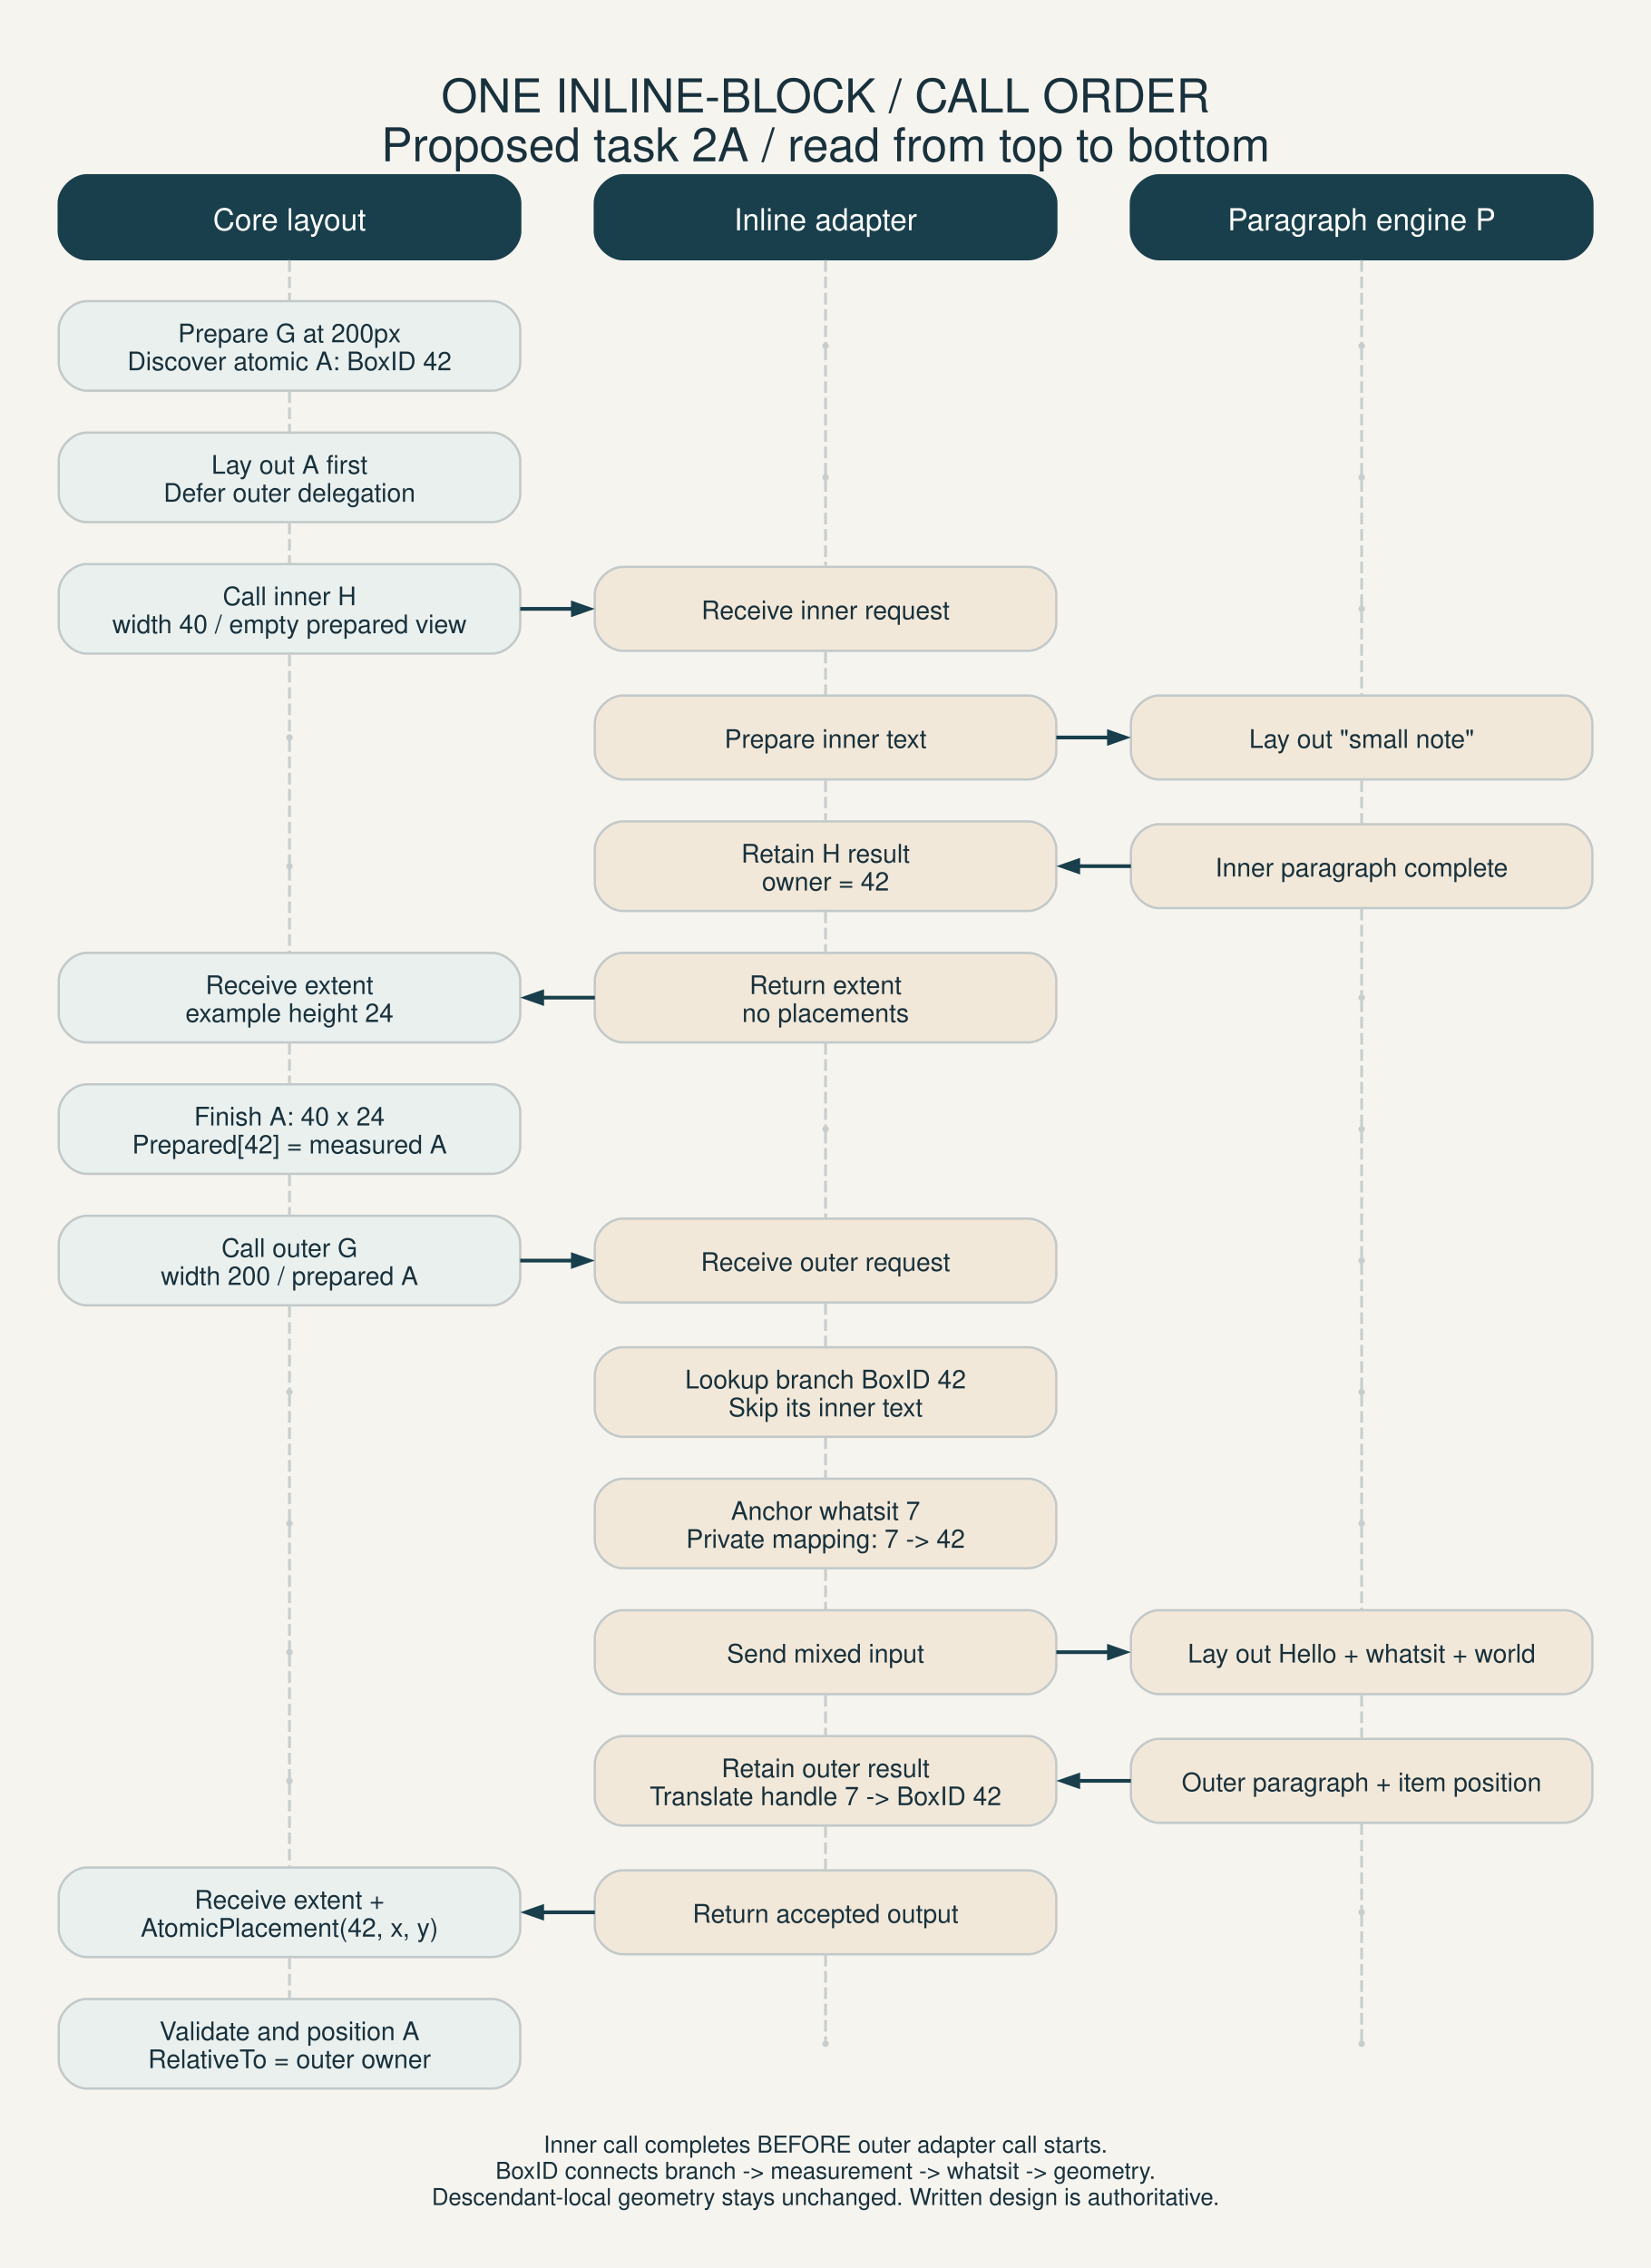
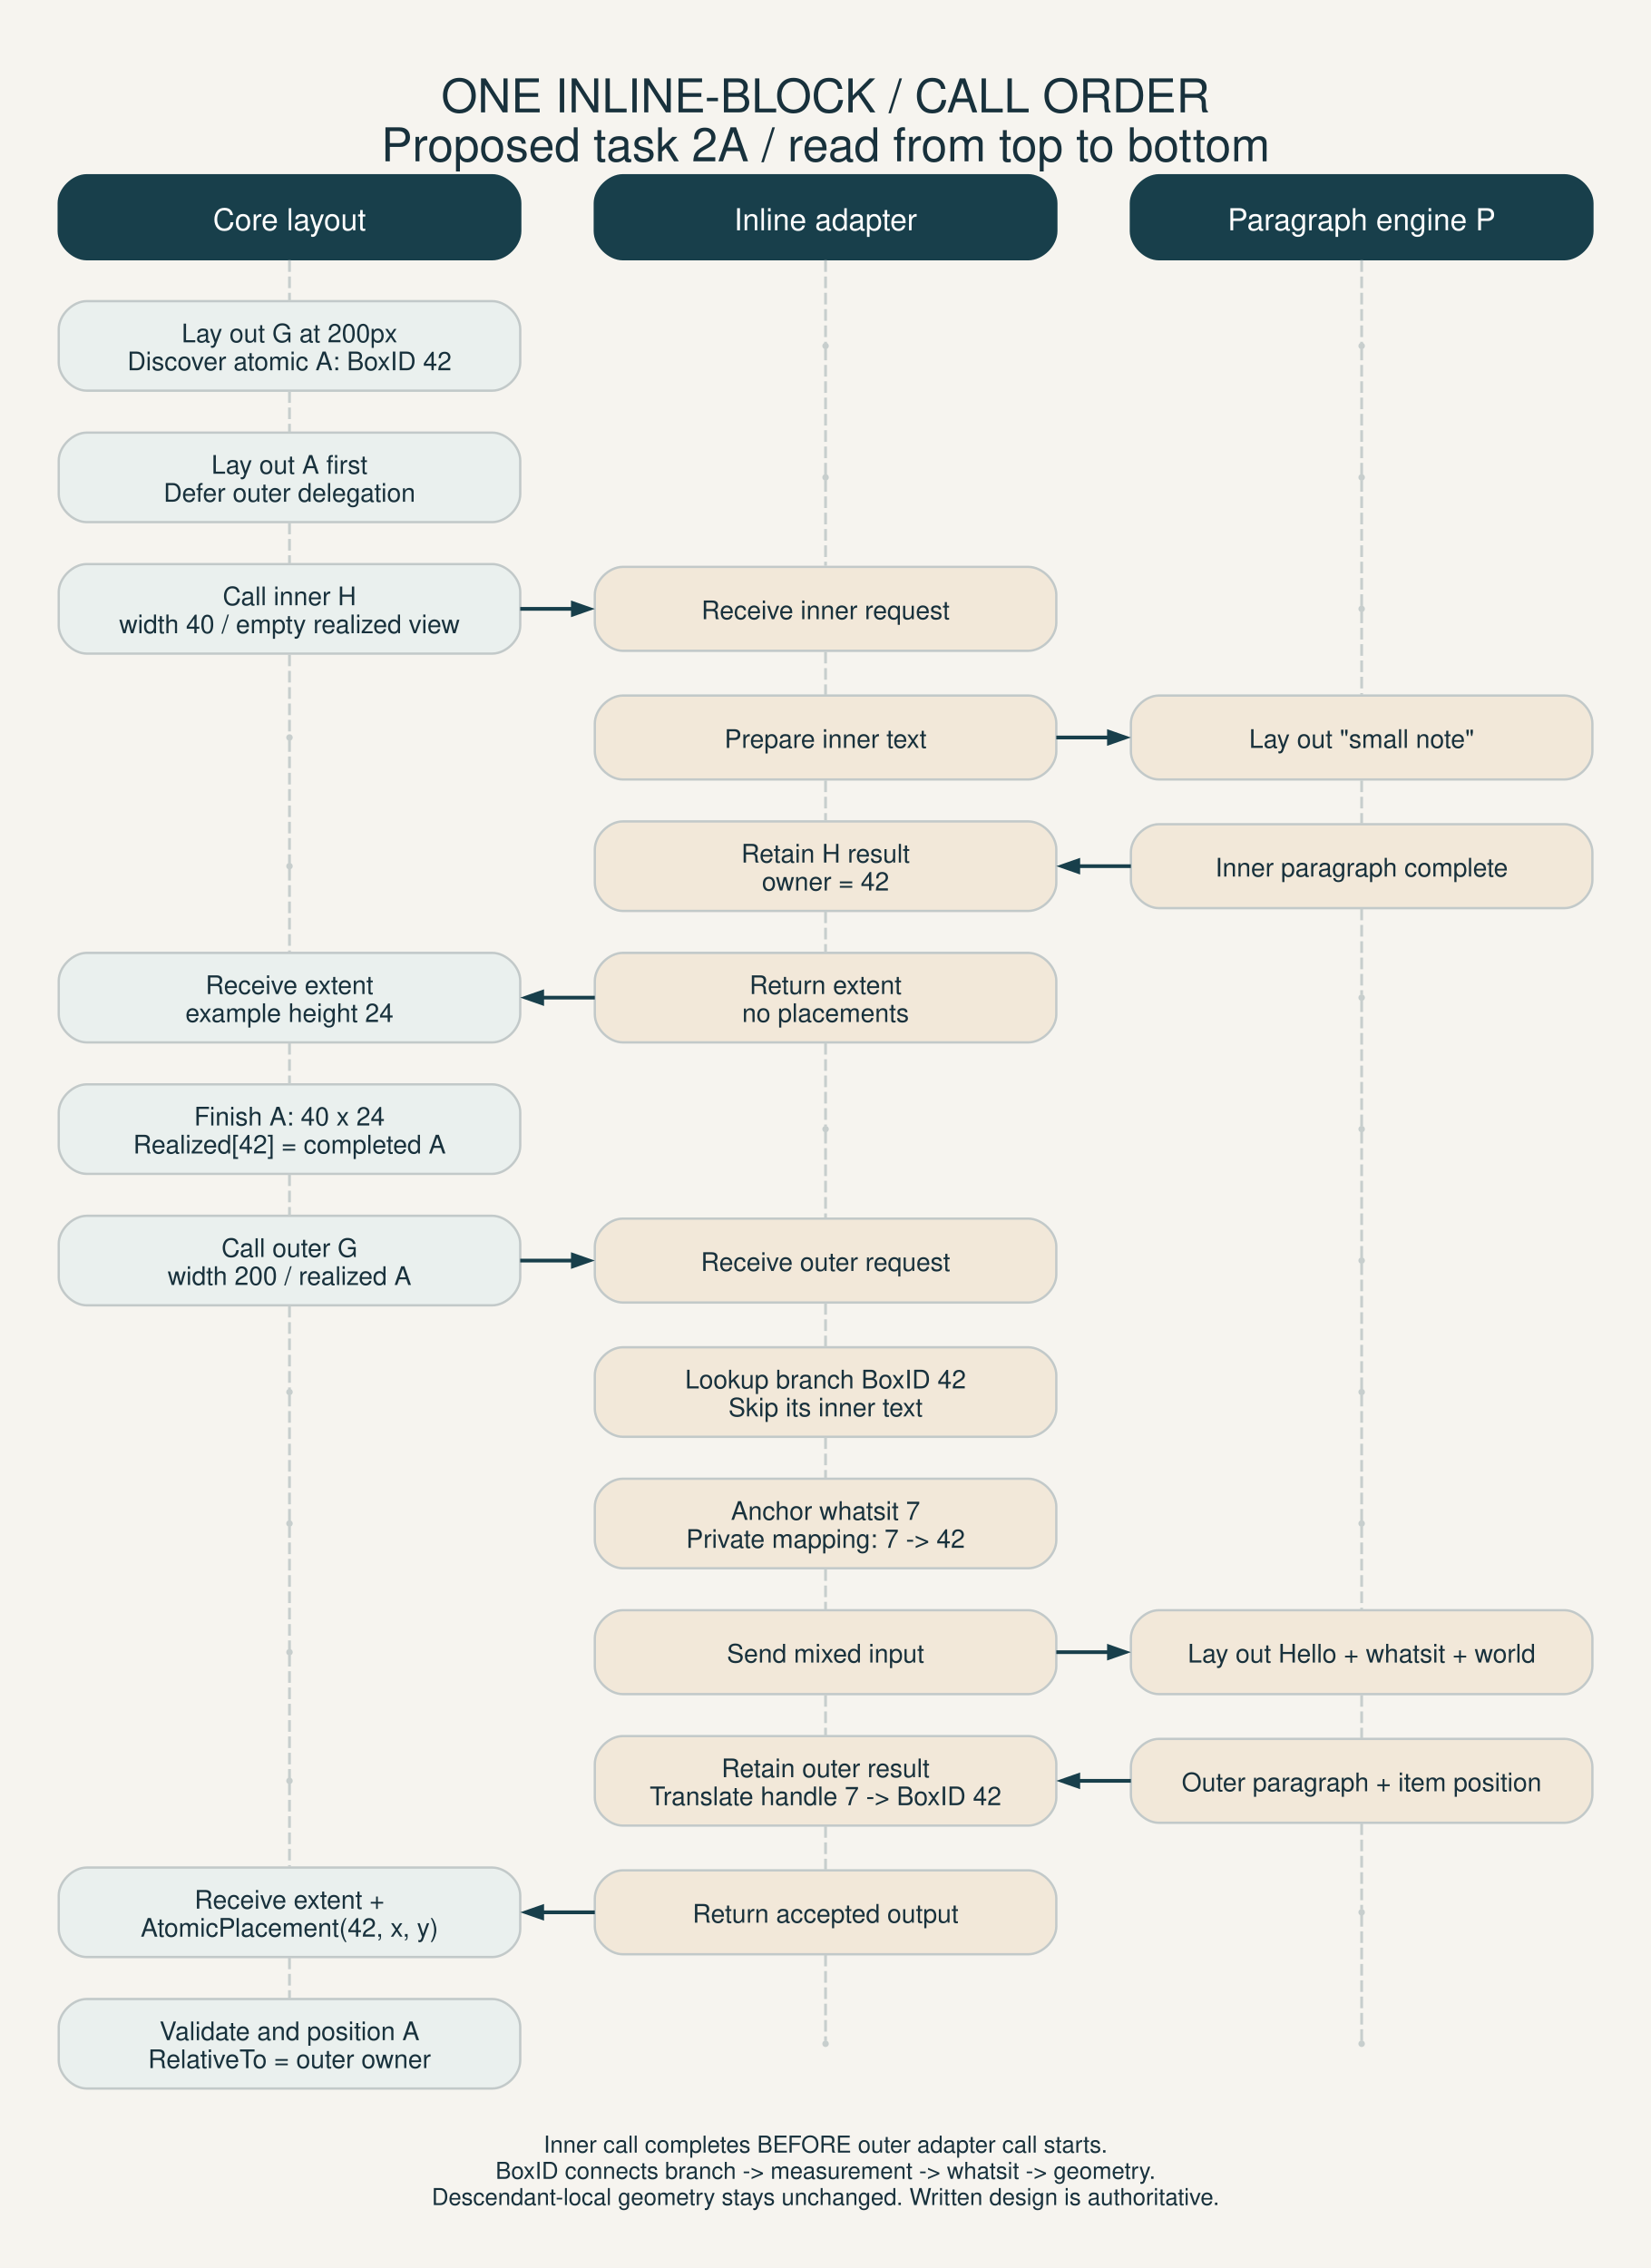
<svg xmlns="http://www.w3.org/2000/svg" width="708pt" height="973pt" viewBox="0.00 0.00 708.00 973.00">
  <g id="graph0" class="graph" transform="scale(1 1) rotate(0) translate(25.2 947.75)">
    <polygon fill="#f6f4ef" stroke="none" points="-25.2,25.2 -25.2,-947.75 683.2,-947.75 683.2,25.2 -25.2,25.2" />
    <text xml:space="preserve" text-anchor="middle" x="329" y="-899.55" font-family="Helvetica,sans-Serif" font-size="20.00" fill="#18313c">ONE INLINE-BLOCK / CALL ORDER</text>
    <text xml:space="preserve" text-anchor="middle" x="329" y="-878.55" font-family="Helvetica,sans-Serif" font-size="20.00" fill="#18313c">Proposed task 2A / read from top to bottom</text>
    <g id="node1" class="node">
      <path fill="#183f4b" stroke="#183f4b" d="M186,-872.55C186,-872.55 12,-872.55 12,-872.55 6,-872.55 0,-866.55 0,-860.55 0,-860.55 0,-848.55 0,-848.55 0,-842.55 6,-836.55 12,-836.55 12,-836.55 186,-836.55 186,-836.55 192,-836.55 198,-842.55 198,-848.55 198,-848.55 198,-860.55 198,-860.55 198,-866.55 192,-872.55 186,-872.55" />
      <text xml:space="preserve" text-anchor="middle" x="99" y="-848.95" font-family="Helvetica,sans-Serif" font-size="13.00" fill="white">Core layout</text>
    </g>
    <g id="node2" class="node">
      <path fill="#183f4b" stroke="#183f4b" d="M416,-872.55C416,-872.55 242,-872.55 242,-872.55 236,-872.55 230,-866.55 230,-860.55 230,-860.55 230,-848.55 230,-848.55 230,-842.55 236,-836.55 242,-836.55 242,-836.55 416,-836.55 416,-836.55 422,-836.55 428,-842.55 428,-848.55 428,-848.55 428,-860.55 428,-860.55 428,-866.55 422,-872.55 416,-872.55" />
      <text xml:space="preserve" text-anchor="middle" x="329" y="-848.95" font-family="Helvetica,sans-Serif" font-size="13.00" fill="white">Inline adapter</text>
    </g>
    <g id="node4" class="node">
      <path fill="#eaf0ee" stroke="#c2c9c9" d="M186,-818.55C186,-818.55 12,-818.55 12,-818.55 6,-818.55 0,-812.55 0,-806.55 0,-806.55 0,-792.15 0,-792.15 0,-786.15 6,-780.15 12,-780.15 12,-780.15 186,-780.15 186,-780.15 192,-780.15 198,-786.15 198,-792.15 198,-792.15 198,-806.55 198,-806.55 198,-812.55 192,-818.55 186,-818.55" />
-       <text xml:space="preserve" text-anchor="middle" x="99" y="-800.9" font-family="Helvetica,sans-Serif" font-size="11.00" fill="#18313c">Prepare G at 200px</text>
+       <text xml:space="preserve" text-anchor="middle" x="99" y="-800.9" font-family="Helvetica,sans-Serif" font-size="11.00" fill="#18313c">Lay out G at 200px</text>
      <text xml:space="preserve" text-anchor="middle" x="99" y="-788.9" font-family="Helvetica,sans-Serif" font-size="11.00" fill="#18313c">Discover atomic A: BoxID 42</text>
    </g>
    <g id="edge5" class="edge">
      <path fill="none" stroke="#c7cecd" stroke-width="1.2" stroke-dasharray="5,2" d="M99,-836.13C99,-830.55 99,-824.37 99,-818.72" />
    </g>
    <g id="node3" class="node">
      <path fill="#183f4b" stroke="#183f4b" d="M646,-872.55C646,-872.55 472,-872.55 472,-872.55 466,-872.55 460,-866.55 460,-860.55 460,-860.55 460,-848.55 460,-848.55 460,-842.55 466,-836.55 472,-836.55 472,-836.55 646,-836.55 646,-836.55 652,-836.55 658,-842.55 658,-848.55 658,-848.55 658,-860.55 658,-860.55 658,-866.55 652,-872.55 646,-872.55" />
      <text xml:space="preserve" text-anchor="middle" x="559" y="-848.95" font-family="Helvetica,sans-Serif" font-size="13.00" fill="white">Paragraph engine P</text>
    </g>
    <g id="node5" class="node">
      <ellipse fill="#c7cecd" stroke="#c7cecd" cx="329" cy="-799.35" rx="0.9" ry="0.9" />
    </g>
    <g id="edge6" class="edge">
      <path fill="none" stroke="#c7cecd" stroke-width="1.2" stroke-dasharray="5,2" d="M329,-836.13C329,-821.58 329,-802.86 329,-800.58" />
    </g>
    <g id="node6" class="node">
      <ellipse fill="#c7cecd" stroke="#c7cecd" cx="559" cy="-799.35" rx="0.9" ry="0.9" />
    </g>
    <g id="edge7" class="edge">
      <path fill="none" stroke="#c7cecd" stroke-width="1.2" stroke-dasharray="5,2" d="M559,-836.13C559,-821.58 559,-802.86 559,-800.58" />
    </g>
    <g id="node7" class="node">
      <path fill="#eaf0ee" stroke="#c2c9c9" d="M186,-762.15C186,-762.15 12,-762.15 12,-762.15 6,-762.15 0,-756.15 0,-750.15 0,-750.15 0,-735.75 0,-735.75 0,-729.75 6,-723.75 12,-723.75 12,-723.75 186,-723.75 186,-723.75 192,-723.75 198,-729.75 198,-735.75 198,-735.75 198,-750.15 198,-750.15 198,-756.15 192,-762.15 186,-762.15" />
      <text xml:space="preserve" text-anchor="middle" x="99" y="-744.5" font-family="Helvetica,sans-Serif" font-size="11.00" fill="#18313c">Lay out A first</text>
      <text xml:space="preserve" text-anchor="middle" x="99" y="-732.5" font-family="Helvetica,sans-Serif" font-size="11.00" fill="#18313c">Defer outer delegation</text>
    </g>
    <g id="edge10" class="edge">
      <path fill="none" stroke="#c7cecd" stroke-width="1.2" stroke-dasharray="5,2" d="M99,-779.93C99,-774.26 99,-768.02 99,-762.35" />
    </g>
    <g id="node8" class="node">
      <ellipse fill="#c7cecd" stroke="#c7cecd" cx="329" cy="-742.95" rx="0.9" ry="0.9" />
    </g>
    <g id="edge11" class="edge">
      <path fill="none" stroke="#c7cecd" stroke-width="1.2" stroke-dasharray="5,2" d="M329,-798.19C329,-795.1 329,-747.09 329,-744.1" />
    </g>
    <g id="node9" class="node">
      <ellipse fill="#c7cecd" stroke="#c7cecd" cx="559" cy="-742.95" rx="0.9" ry="0.9" />
    </g>
    <g id="edge12" class="edge">
      <path fill="none" stroke="#c7cecd" stroke-width="1.2" stroke-dasharray="5,2" d="M559,-798.19C559,-795.1 559,-747.09 559,-744.1" />
    </g>
    <g id="node10" class="node">
      <path fill="#eaf0ee" stroke="#c2c9c9" d="M186,-705.75C186,-705.75 12,-705.75 12,-705.75 6,-705.75 0,-699.75 0,-693.75 0,-693.75 0,-679.35 0,-679.35 0,-673.35 6,-667.35 12,-667.35 12,-667.35 186,-667.35 186,-667.35 192,-667.35 198,-673.35 198,-679.35 198,-679.35 198,-693.75 198,-693.75 198,-699.75 192,-705.75 186,-705.75" />
      <text xml:space="preserve" text-anchor="middle" x="99" y="-688.1" font-family="Helvetica,sans-Serif" font-size="11.00" fill="#18313c">Call inner H</text>
-       <text xml:space="preserve" text-anchor="middle" x="99" y="-676.1" font-family="Helvetica,sans-Serif" font-size="11.00" fill="#18313c">width 40 / empty prepared view</text>
+       <text xml:space="preserve" text-anchor="middle" x="99" y="-676.1" font-family="Helvetica,sans-Serif" font-size="11.00" fill="#18313c">width 40 / empty realized view</text>
    </g>
    <g id="edge15" class="edge">
      <path fill="none" stroke="#c7cecd" stroke-width="1.2" stroke-dasharray="5,2" d="M99,-723.53C99,-717.86 99,-711.62 99,-705.95" />
    </g>
    <g id="node11" class="node">
      <path fill="#f2e8d9" stroke="#c2c9c9" d="M416,-704.55C416,-704.55 242,-704.55 242,-704.55 236,-704.55 230,-698.55 230,-692.55 230,-692.55 230,-680.55 230,-680.55 230,-674.55 236,-668.55 242,-668.55 242,-668.55 416,-668.55 416,-668.55 422,-668.55 428,-674.55 428,-680.55 428,-680.55 428,-692.55 428,-692.55 428,-698.55 422,-704.55 416,-704.55" />
      <text xml:space="preserve" text-anchor="middle" x="329" y="-682.1" font-family="Helvetica,sans-Serif" font-size="11.00" fill="#18313c">Receive inner request</text>
    </g>
    <g id="edge16" class="edge">
      <path fill="none" stroke="#c7cecd" stroke-width="1.2" stroke-dasharray="5,2" d="M329,-741.79C329,-739.85 329,-720.13 329,-705.02" />
    </g>
    <g id="node12" class="node">
      <ellipse fill="#c7cecd" stroke="#c7cecd" cx="559" cy="-686.55" rx="0.9" ry="0.9" />
    </g>
    <g id="edge17" class="edge">
      <path fill="none" stroke="#c7cecd" stroke-width="1.2" stroke-dasharray="5,2" d="M559,-741.79C559,-738.7 559,-690.69 559,-687.7" />
    </g>
    <g id="edge73" class="edge">
      <path fill="none" stroke="#183f4b" stroke-width="1.6" d="M198,-686.55C198,-686.55 212.11,-686.55 221.59,-686.55" />
      <polygon fill="#183f4b" stroke="#183f4b" stroke-width="1.6" points="220.58,-689 227.58,-686.55 220.58,-684.1 220.58,-689" />
    </g>
    <g id="node13" class="node">
      <ellipse fill="#c7cecd" stroke="#c7cecd" cx="99" cy="-631.35" rx="0.9" ry="0.9" />
    </g>
    <g id="edge20" class="edge">
      <path fill="none" stroke="#c7cecd" stroke-width="1.2" stroke-dasharray="5,2" d="M99,-666.94C99,-652.56 99,-634.74 99,-632.57" />
    </g>
    <g id="node14" class="node">
      <path fill="#f2e8d9" stroke="#c2c9c9" d="M416,-649.35C416,-649.35 242,-649.35 242,-649.35 236,-649.35 230,-643.35 230,-637.35 230,-637.35 230,-625.35 230,-625.35 230,-619.35 236,-613.35 242,-613.35 242,-613.35 416,-613.35 416,-613.35 422,-613.35 428,-619.35 428,-625.35 428,-625.35 428,-637.35 428,-637.35 428,-643.35 422,-649.35 416,-649.35" />
      <text xml:space="preserve" text-anchor="middle" x="329" y="-626.9" font-family="Helvetica,sans-Serif" font-size="11.00" fill="#18313c">Prepare inner text</text>
    </g>
    <g id="edge21" class="edge">
      <path fill="none" stroke="#c7cecd" stroke-width="1.2" stroke-dasharray="5,2" d="M329,-668.13C329,-662.19 329,-655.56 329,-649.63" />
    </g>
    <g id="node15" class="node">
      <path fill="#f2e8d9" stroke="#c2c9c9" d="M646,-649.35C646,-649.35 472,-649.35 472,-649.35 466,-649.35 460,-643.35 460,-637.35 460,-637.35 460,-625.35 460,-625.35 460,-619.35 466,-613.35 472,-613.35 472,-613.35 646,-613.35 646,-613.35 652,-613.35 658,-619.35 658,-625.35 658,-625.35 658,-637.35 658,-637.35 658,-643.35 652,-649.35 646,-649.35" />
      <text xml:space="preserve" text-anchor="middle" x="559" y="-626.9" font-family="Helvetica,sans-Serif" font-size="11.00" fill="#18313c">Lay out "small note"</text>
    </g>
    <g id="edge22" class="edge">
      <path fill="none" stroke="#c7cecd" stroke-width="1.2" stroke-dasharray="5,2" d="M559,-685.4C559,-683.51 559,-664.46 559,-649.72" />
    </g>
    <g id="node16" class="node">
      <ellipse fill="#c7cecd" stroke="#c7cecd" cx="99" cy="-576.15" rx="0.9" ry="0.9" />
    </g>
    <g id="edge25" class="edge">
      <path fill="none" stroke="#c7cecd" stroke-width="1.2" stroke-dasharray="5,2" d="M99,-630.2C99,-627.17 99,-580.22 99,-577.29" />
    </g>
    <g id="edge74" class="edge">
      <path fill="none" stroke="#183f4b" stroke-width="1.6" d="M428,-631.35C428,-631.35 442.11,-631.35 451.59,-631.35" />
      <polygon fill="#183f4b" stroke="#183f4b" stroke-width="1.6" points="450.58,-633.8 457.58,-631.35 450.58,-628.9 450.58,-633.8" />
    </g>
    <g id="node17" class="node">
      <path fill="#f2e8d9" stroke="#c2c9c9" d="M416,-595.35C416,-595.35 242,-595.35 242,-595.35 236,-595.35 230,-589.35 230,-583.35 230,-583.35 230,-568.95 230,-568.95 230,-562.95 236,-556.95 242,-556.95 242,-556.95 416,-556.95 416,-556.95 422,-556.95 428,-562.95 428,-568.95 428,-568.95 428,-583.35 428,-583.35 428,-589.35 422,-595.35 416,-595.35" />
      <text xml:space="preserve" text-anchor="middle" x="329" y="-577.7" font-family="Helvetica,sans-Serif" font-size="11.00" fill="#18313c">Retain H result</text>
      <text xml:space="preserve" text-anchor="middle" x="329" y="-565.7" font-family="Helvetica,sans-Serif" font-size="11.00" fill="#18313c">owner = 42</text>
    </g>
    <g id="edge26" class="edge">
      <path fill="none" stroke="#c7cecd" stroke-width="1.2" stroke-dasharray="5,2" d="M329,-612.93C329,-607.35 329,-601.17 329,-595.52" />
    </g>
    <g id="node18" class="node">
      <path fill="#f2e8d9" stroke="#c2c9c9" d="M646,-594.15C646,-594.15 472,-594.15 472,-594.15 466,-594.15 460,-588.15 460,-582.15 460,-582.15 460,-570.15 460,-570.15 460,-564.15 466,-558.15 472,-558.15 472,-558.15 646,-558.15 646,-558.15 652,-558.15 658,-564.15 658,-570.15 658,-570.15 658,-582.15 658,-582.15 658,-588.15 652,-594.15 646,-594.15" />
      <text xml:space="preserve" text-anchor="middle" x="559" y="-571.7" font-family="Helvetica,sans-Serif" font-size="11.00" fill="#18313c">Inner paragraph complete</text>
    </g>
    <g id="edge27" class="edge">
      <path fill="none" stroke="#c7cecd" stroke-width="1.2" stroke-dasharray="5,2" d="M559,-612.93C559,-606.99 559,-600.36 559,-594.43" />
    </g>
    <g id="node19" class="node">
      <path fill="#eaf0ee" stroke="#c2c9c9" d="M186,-538.95C186,-538.95 12,-538.95 12,-538.95 6,-538.95 0,-532.95 0,-526.95 0,-526.95 0,-512.55 0,-512.55 0,-506.55 6,-500.55 12,-500.55 12,-500.55 186,-500.55 186,-500.55 192,-500.55 198,-506.55 198,-512.55 198,-512.55 198,-526.95 198,-526.95 198,-532.95 192,-538.95 186,-538.95" />
      <text xml:space="preserve" text-anchor="middle" x="99" y="-521.3" font-family="Helvetica,sans-Serif" font-size="11.00" fill="#18313c">Receive extent</text>
      <text xml:space="preserve" text-anchor="middle" x="99" y="-509.3" font-family="Helvetica,sans-Serif" font-size="11.00" fill="#18313c">example height 24</text>
    </g>
    <g id="edge30" class="edge">
      <path fill="none" stroke="#c7cecd" stroke-width="1.2" stroke-dasharray="5,2" d="M99,-574.99C99,-573.1 99,-554.33 99,-539.4" />
    </g>
    <g id="node20" class="node">
      <path fill="#f2e8d9" stroke="#c2c9c9" d="M416,-538.95C416,-538.95 242,-538.95 242,-538.95 236,-538.95 230,-532.95 230,-526.95 230,-526.95 230,-512.55 230,-512.55 230,-506.55 236,-500.55 242,-500.55 242,-500.55 416,-500.55 416,-500.55 422,-500.55 428,-506.55 428,-512.55 428,-512.55 428,-526.95 428,-526.95 428,-532.95 422,-538.95 416,-538.95" />
      <text xml:space="preserve" text-anchor="middle" x="329" y="-521.3" font-family="Helvetica,sans-Serif" font-size="11.00" fill="#18313c">Return extent</text>
      <text xml:space="preserve" text-anchor="middle" x="329" y="-509.3" font-family="Helvetica,sans-Serif" font-size="11.00" fill="#18313c">no placements</text>
    </g>
    <g id="edge31" class="edge">
      <path fill="none" stroke="#c7cecd" stroke-width="1.2" stroke-dasharray="5,2" d="M329,-556.73C329,-551.06 329,-544.82 329,-539.15" />
    </g>
    <g id="edge75" class="edge">
      <path fill="none" stroke="#183f4b" stroke-width="1.6" d="M460,-576.15C460,-576.15 445.89,-576.15 436.41,-576.15" />
      <polygon fill="#183f4b" stroke="#183f4b" stroke-width="1.6" points="437.42,-573.7 430.42,-576.15 437.42,-578.6 437.42,-573.7" />
    </g>
    <g id="node21" class="node">
      <ellipse fill="#c7cecd" stroke="#c7cecd" cx="559" cy="-519.75" rx="0.9" ry="0.9" />
    </g>
    <g id="edge32" class="edge">
      <path fill="none" stroke="#c7cecd" stroke-width="1.2" stroke-dasharray="5,2" d="M559,-557.94C559,-543 559,-523.39 559,-520.99" />
    </g>
    <g id="node22" class="node">
      <path fill="#eaf0ee" stroke="#c2c9c9" d="M186,-482.55C186,-482.55 12,-482.55 12,-482.55 6,-482.55 0,-476.55 0,-470.55 0,-470.55 0,-456.15 0,-456.15 0,-450.15 6,-444.15 12,-444.15 12,-444.15 186,-444.15 186,-444.15 192,-444.15 198,-450.15 198,-456.15 198,-456.15 198,-470.55 198,-470.55 198,-476.55 192,-482.55 186,-482.55" />
      <text xml:space="preserve" text-anchor="middle" x="99" y="-464.9" font-family="Helvetica,sans-Serif" font-size="11.00" fill="#18313c">Finish A: 40 x 24</text>
-       <text xml:space="preserve" text-anchor="middle" x="99" y="-452.9" font-family="Helvetica,sans-Serif" font-size="11.00" fill="#18313c">Prepared[42] = measured A</text>
+       <text xml:space="preserve" text-anchor="middle" x="99" y="-452.9" font-family="Helvetica,sans-Serif" font-size="11.00" fill="#18313c">Realized[42] = completed A</text>
    </g>
    <g id="edge35" class="edge">
      <path fill="none" stroke="#c7cecd" stroke-width="1.2" stroke-dasharray="5,2" d="M99,-500.33C99,-494.66 99,-488.42 99,-482.75" />
    </g>
    <g id="edge76" class="edge">
      <path fill="none" stroke="#183f4b" stroke-width="1.6" d="M230,-519.75C230,-519.75 215.89,-519.75 206.41,-519.75" />
      <polygon fill="#183f4b" stroke="#183f4b" stroke-width="1.6" points="207.42,-517.3 200.42,-519.75 207.42,-522.2 207.42,-517.3" />
    </g>
    <g id="node23" class="node">
      <ellipse fill="#c7cecd" stroke="#c7cecd" cx="329" cy="-463.35" rx="0.9" ry="0.9" />
    </g>
    <g id="edge36" class="edge">
      <path fill="none" stroke="#c7cecd" stroke-width="1.2" stroke-dasharray="5,2" d="M329,-500.33C329,-485.54 329,-466.86 329,-464.58" />
    </g>
    <g id="node24" class="node">
      <ellipse fill="#c7cecd" stroke="#c7cecd" cx="559" cy="-463.35" rx="0.9" ry="0.9" />
    </g>
    <g id="edge37" class="edge">
      <path fill="none" stroke="#c7cecd" stroke-width="1.2" stroke-dasharray="5,2" d="M559,-518.59C559,-515.5 559,-467.49 559,-464.5" />
    </g>
    <g id="node25" class="node">
      <path fill="#eaf0ee" stroke="#c2c9c9" d="M186,-426.15C186,-426.15 12,-426.15 12,-426.15 6,-426.15 0,-420.15 0,-414.15 0,-414.15 0,-399.75 0,-399.75 0,-393.75 6,-387.75 12,-387.75 12,-387.75 186,-387.75 186,-387.75 192,-387.75 198,-393.75 198,-399.75 198,-399.75 198,-414.15 198,-414.15 198,-420.15 192,-426.15 186,-426.15" />
      <text xml:space="preserve" text-anchor="middle" x="99" y="-408.5" font-family="Helvetica,sans-Serif" font-size="11.00" fill="#18313c">Call outer G</text>
-       <text xml:space="preserve" text-anchor="middle" x="99" y="-396.5" font-family="Helvetica,sans-Serif" font-size="11.00" fill="#18313c">width 200 / prepared A</text>
+       <text xml:space="preserve" text-anchor="middle" x="99" y="-396.5" font-family="Helvetica,sans-Serif" font-size="11.00" fill="#18313c">width 200 / realized A</text>
    </g>
    <g id="edge40" class="edge">
      <path fill="none" stroke="#c7cecd" stroke-width="1.2" stroke-dasharray="5,2" d="M99,-443.93C99,-438.26 99,-432.02 99,-426.35" />
    </g>
    <g id="node26" class="node">
      <path fill="#f2e8d9" stroke="#c2c9c9" d="M416,-424.95C416,-424.95 242,-424.95 242,-424.95 236,-424.95 230,-418.95 230,-412.95 230,-412.95 230,-400.95 230,-400.95 230,-394.95 236,-388.95 242,-388.95 242,-388.95 416,-388.95 416,-388.95 422,-388.95 428,-394.95 428,-400.95 428,-400.95 428,-412.95 428,-412.95 428,-418.95 422,-424.95 416,-424.95" />
      <text xml:space="preserve" text-anchor="middle" x="329" y="-402.5" font-family="Helvetica,sans-Serif" font-size="11.00" fill="#18313c">Receive outer request</text>
    </g>
    <g id="edge41" class="edge">
      <path fill="none" stroke="#c7cecd" stroke-width="1.2" stroke-dasharray="5,2" d="M329,-462.19C329,-460.25 329,-440.53 329,-425.42" />
    </g>
    <g id="node27" class="node">
      <ellipse fill="#c7cecd" stroke="#c7cecd" cx="559" cy="-406.95" rx="0.9" ry="0.9" />
    </g>
    <g id="edge42" class="edge">
      <path fill="none" stroke="#c7cecd" stroke-width="1.2" stroke-dasharray="5,2" d="M559,-462.19C559,-459.1 559,-411.09 559,-408.1" />
    </g>
    <g id="edge77" class="edge">
      <path fill="none" stroke="#183f4b" stroke-width="1.6" d="M198,-406.95C198,-406.95 212.11,-406.95 221.59,-406.95" />
      <polygon fill="#183f4b" stroke="#183f4b" stroke-width="1.6" points="220.58,-409.4 227.58,-406.95 220.58,-404.5 220.58,-409.4" />
    </g>
    <g id="node28" class="node">
      <ellipse fill="#c7cecd" stroke="#c7cecd" cx="99" cy="-350.55" rx="0.9" ry="0.9" />
    </g>
    <g id="edge45" class="edge">
      <path fill="none" stroke="#c7cecd" stroke-width="1.2" stroke-dasharray="5,2" d="M99,-387.53C99,-372.74 99,-354.06 99,-351.78" />
    </g>
    <g id="node29" class="node">
      <path fill="#f2e8d9" stroke="#c2c9c9" d="M416,-369.75C416,-369.75 242,-369.75 242,-369.75 236,-369.75 230,-363.75 230,-357.75 230,-357.75 230,-343.35 230,-343.35 230,-337.35 236,-331.35 242,-331.35 242,-331.35 416,-331.35 416,-331.35 422,-331.35 428,-337.35 428,-343.35 428,-343.35 428,-357.75 428,-357.75 428,-363.75 422,-369.75 416,-369.75" />
      <text xml:space="preserve" text-anchor="middle" x="329" y="-352.1" font-family="Helvetica,sans-Serif" font-size="11.00" fill="#18313c">Lookup branch BoxID 42</text>
      <text xml:space="preserve" text-anchor="middle" x="329" y="-340.1" font-family="Helvetica,sans-Serif" font-size="11.00" fill="#18313c">Skip its inner text</text>
    </g>
    <g id="edge46" class="edge">
      <path fill="none" stroke="#c7cecd" stroke-width="1.2" stroke-dasharray="5,2" d="M329,-388.74C329,-382.76 329,-376.04 329,-369.97" />
    </g>
    <g id="node30" class="node">
      <ellipse fill="#c7cecd" stroke="#c7cecd" cx="559" cy="-350.55" rx="0.9" ry="0.9" />
    </g>
    <g id="edge47" class="edge">
      <path fill="none" stroke="#c7cecd" stroke-width="1.2" stroke-dasharray="5,2" d="M559,-405.79C559,-402.7 559,-354.69 559,-351.7" />
    </g>
    <g id="node31" class="node">
      <ellipse fill="#c7cecd" stroke="#c7cecd" cx="99" cy="-294.15" rx="0.9" ry="0.9" />
    </g>
    <g id="edge50" class="edge">
      <path fill="none" stroke="#c7cecd" stroke-width="1.2" stroke-dasharray="5,2" d="M99,-349.39C99,-346.3 99,-298.29 99,-295.3" />
    </g>
    <g id="node32" class="node">
      <path fill="#f2e8d9" stroke="#c2c9c9" d="M416,-313.35C416,-313.35 242,-313.35 242,-313.35 236,-313.35 230,-307.35 230,-301.35 230,-301.35 230,-286.95 230,-286.95 230,-280.95 236,-274.95 242,-274.95 242,-274.95 416,-274.95 416,-274.95 422,-274.95 428,-280.95 428,-286.95 428,-286.95 428,-301.35 428,-301.35 428,-307.35 422,-313.35 416,-313.35" />
      <text xml:space="preserve" text-anchor="middle" x="329" y="-295.7" font-family="Helvetica,sans-Serif" font-size="11.00" fill="#18313c">Anchor whatsit 7</text>
      <text xml:space="preserve" text-anchor="middle" x="329" y="-283.7" font-family="Helvetica,sans-Serif" font-size="11.00" fill="#18313c">Private mapping: 7 -&gt; 42</text>
    </g>
    <g id="edge51" class="edge">
      <path fill="none" stroke="#c7cecd" stroke-width="1.2" stroke-dasharray="5,2" d="M329,-331.13C329,-325.46 329,-319.22 329,-313.55" />
    </g>
    <g id="node33" class="node">
      <ellipse fill="#c7cecd" stroke="#c7cecd" cx="559" cy="-294.15" rx="0.9" ry="0.9" />
    </g>
    <g id="edge52" class="edge">
      <path fill="none" stroke="#c7cecd" stroke-width="1.2" stroke-dasharray="5,2" d="M559,-349.39C559,-346.3 559,-298.29 559,-295.3" />
    </g>
    <g id="node34" class="node">
      <ellipse fill="#c7cecd" stroke="#c7cecd" cx="99" cy="-238.95" rx="0.9" ry="0.9" />
    </g>
    <g id="edge55" class="edge">
      <path fill="none" stroke="#c7cecd" stroke-width="1.2" stroke-dasharray="5,2" d="M99,-293C99,-289.97 99,-243.02 99,-240.09" />
    </g>
    <g id="node35" class="node">
      <path fill="#f2e8d9" stroke="#c2c9c9" d="M416,-256.95C416,-256.95 242,-256.95 242,-256.95 236,-256.95 230,-250.95 230,-244.95 230,-244.95 230,-232.95 230,-232.95 230,-226.95 236,-220.95 242,-220.95 242,-220.95 416,-220.95 416,-220.95 422,-220.95 428,-226.95 428,-232.95 428,-232.95 428,-244.95 428,-244.95 428,-250.95 422,-256.95 416,-256.95" />
      <text xml:space="preserve" text-anchor="middle" x="329" y="-234.5" font-family="Helvetica,sans-Serif" font-size="11.00" fill="#18313c">Send mixed input</text>
    </g>
    <g id="edge56" class="edge">
      <path fill="none" stroke="#c7cecd" stroke-width="1.2" stroke-dasharray="5,2" d="M329,-274.54C329,-268.91 329,-262.75 329,-257.21" />
    </g>
    <g id="node36" class="node">
      <path fill="#f2e8d9" stroke="#c2c9c9" d="M646,-256.95C646,-256.95 472,-256.95 472,-256.95 466,-256.95 460,-250.95 460,-244.95 460,-244.95 460,-232.95 460,-232.95 460,-226.95 466,-220.95 472,-220.95 472,-220.95 646,-220.95 646,-220.95 652,-220.95 658,-226.95 658,-232.95 658,-232.95 658,-244.95 658,-244.95 658,-250.95 652,-256.95 646,-256.95" />
      <text xml:space="preserve" text-anchor="middle" x="559" y="-234.5" font-family="Helvetica,sans-Serif" font-size="11.00" fill="#18313c">Lay out Hello + whatsit + world</text>
    </g>
    <g id="edge57" class="edge">
      <path fill="none" stroke="#c7cecd" stroke-width="1.2" stroke-dasharray="5,2" d="M559,-293C559,-291.11 559,-272.06 559,-257.32" />
    </g>
    <g id="node37" class="node">
      <ellipse fill="#c7cecd" stroke="#c7cecd" cx="99" cy="-183.75" rx="0.9" ry="0.9" />
    </g>
    <g id="edge60" class="edge">
      <path fill="none" stroke="#c7cecd" stroke-width="1.2" stroke-dasharray="5,2" d="M99,-237.8C99,-234.77 99,-187.82 99,-184.89" />
    </g>
    <g id="edge78" class="edge">
      <path fill="none" stroke="#183f4b" stroke-width="1.6" d="M428,-238.95C428,-238.95 442.11,-238.95 451.59,-238.95" />
      <polygon fill="#183f4b" stroke="#183f4b" stroke-width="1.6" points="450.58,-241.4 457.58,-238.95 450.58,-236.5 450.58,-241.4" />
    </g>
    <g id="node38" class="node">
      <path fill="#f2e8d9" stroke="#c2c9c9" d="M416,-202.95C416,-202.95 242,-202.95 242,-202.95 236,-202.95 230,-196.95 230,-190.95 230,-190.95 230,-176.55 230,-176.55 230,-170.55 236,-164.55 242,-164.55 242,-164.55 416,-164.55 416,-164.55 422,-164.55 428,-170.55 428,-176.55 428,-176.55 428,-190.95 428,-190.95 428,-196.95 422,-202.95 416,-202.95" />
      <text xml:space="preserve" text-anchor="middle" x="329" y="-185.3" font-family="Helvetica,sans-Serif" font-size="11.00" fill="#18313c">Retain outer result</text>
      <text xml:space="preserve" text-anchor="middle" x="329" y="-173.3" font-family="Helvetica,sans-Serif" font-size="11.00" fill="#18313c">Translate handle 7 -&gt; BoxID 42</text>
    </g>
    <g id="edge61" class="edge">
      <path fill="none" stroke="#c7cecd" stroke-width="1.2" stroke-dasharray="5,2" d="M329,-220.53C329,-214.95 329,-208.77 329,-203.12" />
    </g>
    <g id="node39" class="node">
      <path fill="#f2e8d9" stroke="#c2c9c9" d="M646,-201.75C646,-201.75 472,-201.75 472,-201.75 466,-201.75 460,-195.75 460,-189.75 460,-189.75 460,-177.75 460,-177.75 460,-171.75 466,-165.75 472,-165.75 472,-165.75 646,-165.75 646,-165.75 652,-165.75 658,-171.75 658,-177.75 658,-177.75 658,-189.75 658,-189.75 658,-195.75 652,-201.75 646,-201.75" />
      <text xml:space="preserve" text-anchor="middle" x="559" y="-179.3" font-family="Helvetica,sans-Serif" font-size="11.00" fill="#18313c">Outer paragraph + item position</text>
    </g>
    <g id="edge62" class="edge">
      <path fill="none" stroke="#c7cecd" stroke-width="1.2" stroke-dasharray="5,2" d="M559,-220.53C559,-214.59 559,-207.96 559,-202.03" />
    </g>
    <g id="node40" class="node">
      <path fill="#eaf0ee" stroke="#c2c9c9" d="M186,-146.55C186,-146.55 12,-146.55 12,-146.55 6,-146.55 0,-140.55 0,-134.55 0,-134.55 0,-120.15 0,-120.15 0,-114.15 6,-108.15 12,-108.15 12,-108.15 186,-108.15 186,-108.15 192,-108.15 198,-114.15 198,-120.15 198,-120.15 198,-134.55 198,-134.55 198,-140.55 192,-146.55 186,-146.55" />
      <text xml:space="preserve" text-anchor="middle" x="99" y="-128.9" font-family="Helvetica,sans-Serif" font-size="11.00" fill="#18313c">Receive extent +</text>
      <text xml:space="preserve" text-anchor="middle" x="99" y="-116.9" font-family="Helvetica,sans-Serif" font-size="11.00" fill="#18313c">AtomicPlacement(42, x, y)</text>
    </g>
    <g id="edge65" class="edge">
      <path fill="none" stroke="#c7cecd" stroke-width="1.2" stroke-dasharray="5,2" d="M99,-182.59C99,-180.7 99,-161.93 99,-147" />
    </g>
    <g id="node41" class="node">
      <path fill="#f2e8d9" stroke="#c2c9c9" d="M416,-145.35C416,-145.35 242,-145.35 242,-145.35 236,-145.35 230,-139.35 230,-133.35 230,-133.35 230,-121.35 230,-121.35 230,-115.35 236,-109.35 242,-109.35 242,-109.35 416,-109.35 416,-109.35 422,-109.35 428,-115.35 428,-121.35 428,-121.35 428,-133.35 428,-133.35 428,-139.35 422,-145.35 416,-145.35" />
      <text xml:space="preserve" text-anchor="middle" x="329" y="-122.9" font-family="Helvetica,sans-Serif" font-size="11.00" fill="#18313c">Return accepted output</text>
    </g>
    <g id="edge66" class="edge">
      <path fill="none" stroke="#c7cecd" stroke-width="1.2" stroke-dasharray="5,2" d="M329,-164.33C329,-158.29 329,-151.6 329,-145.65" />
    </g>
    <g id="edge79" class="edge">
      <path fill="none" stroke="#183f4b" stroke-width="1.6" d="M460,-183.75C460,-183.75 445.89,-183.75 436.41,-183.75" />
      <polygon fill="#183f4b" stroke="#183f4b" stroke-width="1.6" points="437.42,-181.3 430.42,-183.75 437.42,-186.2 437.42,-181.3" />
    </g>
    <g id="node42" class="node">
      <ellipse fill="#c7cecd" stroke="#c7cecd" cx="559" cy="-127.35" rx="0.9" ry="0.9" />
    </g>
    <g id="edge67" class="edge">
      <path fill="none" stroke="#c7cecd" stroke-width="1.2" stroke-dasharray="5,2" d="M559,-165.54C559,-150.6 559,-130.99 559,-128.59" />
    </g>
    <g id="node43" class="node">
      <path fill="#eaf0ee" stroke="#c2c9c9" d="M186,-90.15C186,-90.15 12,-90.15 12,-90.15 6,-90.15 0,-84.15 0,-78.15 0,-78.15 0,-63.75 0,-63.75 0,-57.75 6,-51.75 12,-51.75 12,-51.75 186,-51.75 186,-51.75 192,-51.75 198,-57.75 198,-63.75 198,-63.75 198,-78.15 198,-78.15 198,-84.15 192,-90.15 186,-90.15" />
      <text xml:space="preserve" text-anchor="middle" x="99" y="-72.5" font-family="Helvetica,sans-Serif" font-size="11.00" fill="#18313c">Validate and position A</text>
      <text xml:space="preserve" text-anchor="middle" x="99" y="-60.5" font-family="Helvetica,sans-Serif" font-size="11.00" fill="#18313c">RelativeTo = outer owner</text>
    </g>
    <g id="edge70" class="edge">
      <path fill="none" stroke="#c7cecd" stroke-width="1.2" stroke-dasharray="5,2" d="M99,-107.93C99,-102.26 99,-96.02 99,-90.35" />
    </g>
    <g id="edge80" class="edge">
      <path fill="none" stroke="#183f4b" stroke-width="1.6" d="M230,-127.35C230,-127.35 215.89,-127.35 206.41,-127.35" />
      <polygon fill="#183f4b" stroke="#183f4b" stroke-width="1.6" points="207.42,-124.9 200.42,-127.35 207.42,-129.8 207.42,-124.9" />
    </g>
    <g id="node44" class="node">
      <ellipse fill="#c7cecd" stroke="#c7cecd" cx="329" cy="-70.95" rx="0.9" ry="0.9" />
    </g>
    <g id="edge71" class="edge">
      <path fill="none" stroke="#c7cecd" stroke-width="1.2" stroke-dasharray="5,2" d="M329,-109.14C329,-94.2 329,-74.59 329,-72.19" />
    </g>
    <g id="node45" class="node">
      <ellipse fill="#c7cecd" stroke="#c7cecd" cx="559" cy="-70.95" rx="0.9" ry="0.9" />
    </g>
    <g id="edge72" class="edge">
      <path fill="none" stroke="#c7cecd" stroke-width="1.2" stroke-dasharray="5,2" d="M559,-126.19C559,-123.1 559,-75.09 559,-72.1" />
    </g>
    <g id="node46" class="node">
      <text xml:space="preserve" text-anchor="middle" x="329" y="-24.25" font-family="Helvetica,sans-Serif" font-size="10.00" fill="#18313c">Inner call completes BEFORE outer adapter call starts.</text>
      <text xml:space="preserve" text-anchor="middle" x="329" y="-13" font-family="Helvetica,sans-Serif" font-size="10.00" fill="#18313c">BoxID connects branch -&gt; measurement -&gt; whatsit -&gt; geometry.</text>
      <text xml:space="preserve" text-anchor="middle" x="329" y="-1.75" font-family="Helvetica,sans-Serif" font-size="10.00" fill="#18313c">Descendant-local geometry stays unchanged. Written design is authoritative.</text>
    </g>
  </g>
</svg>
